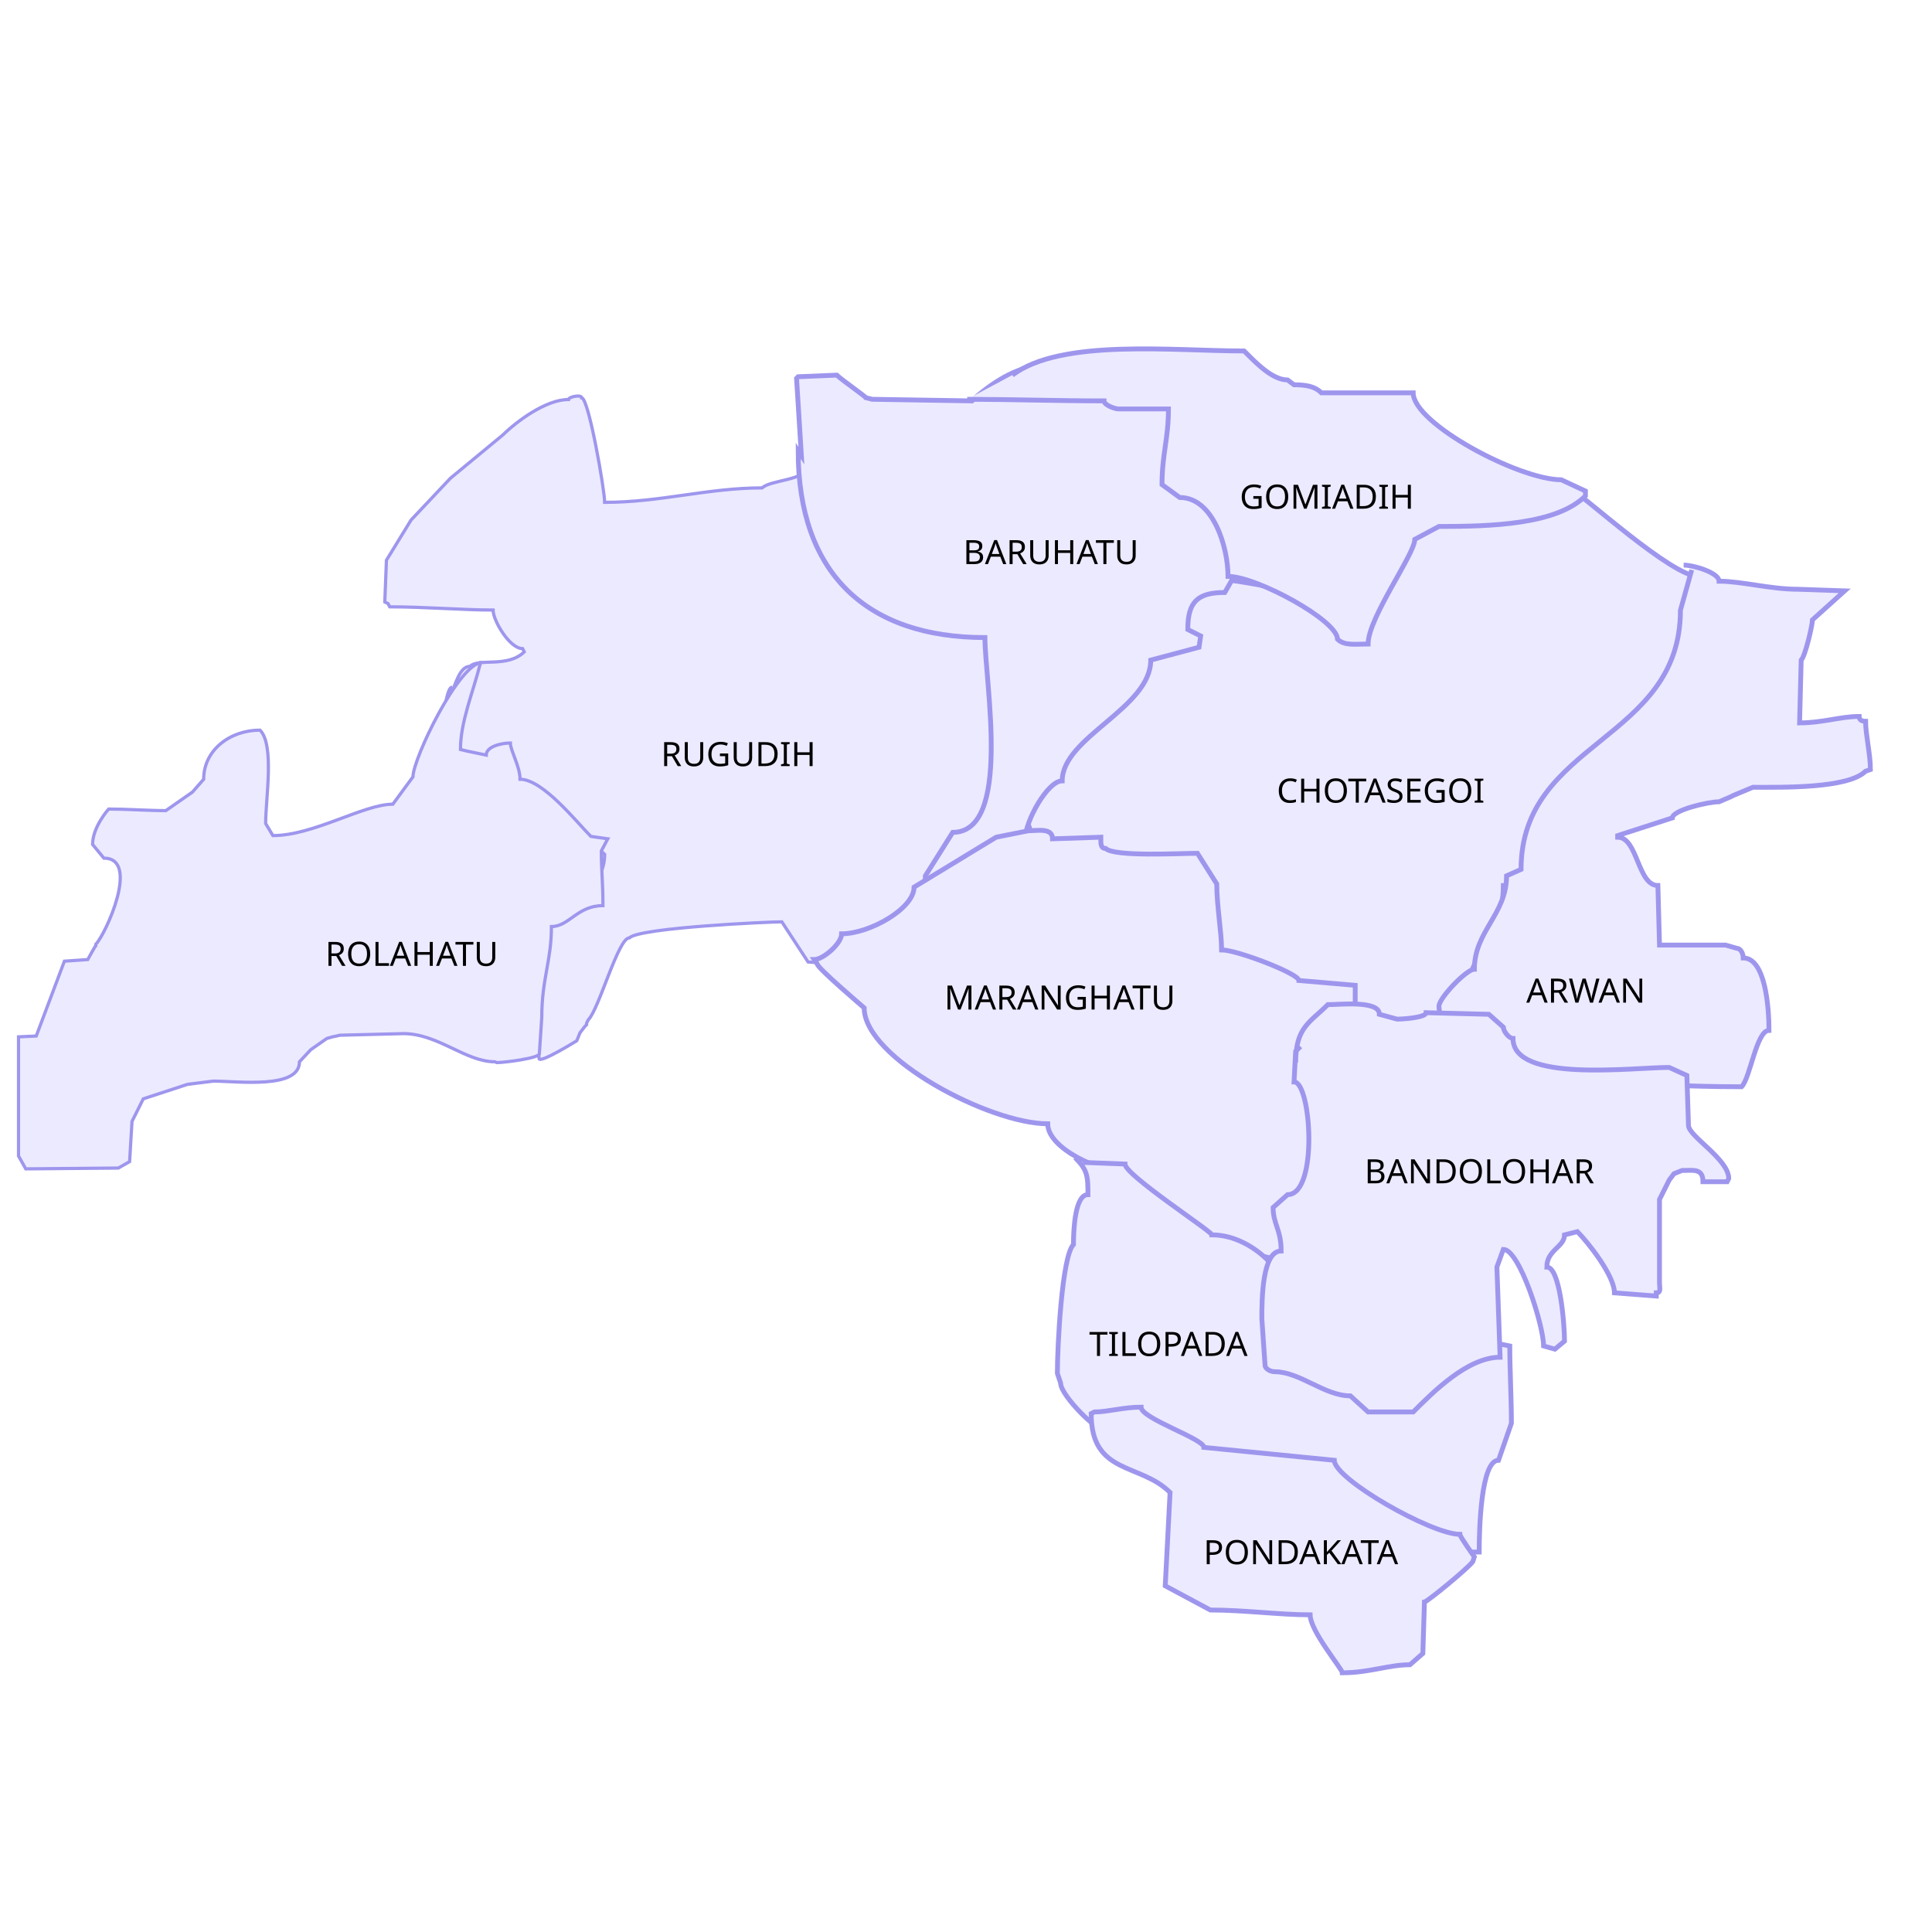
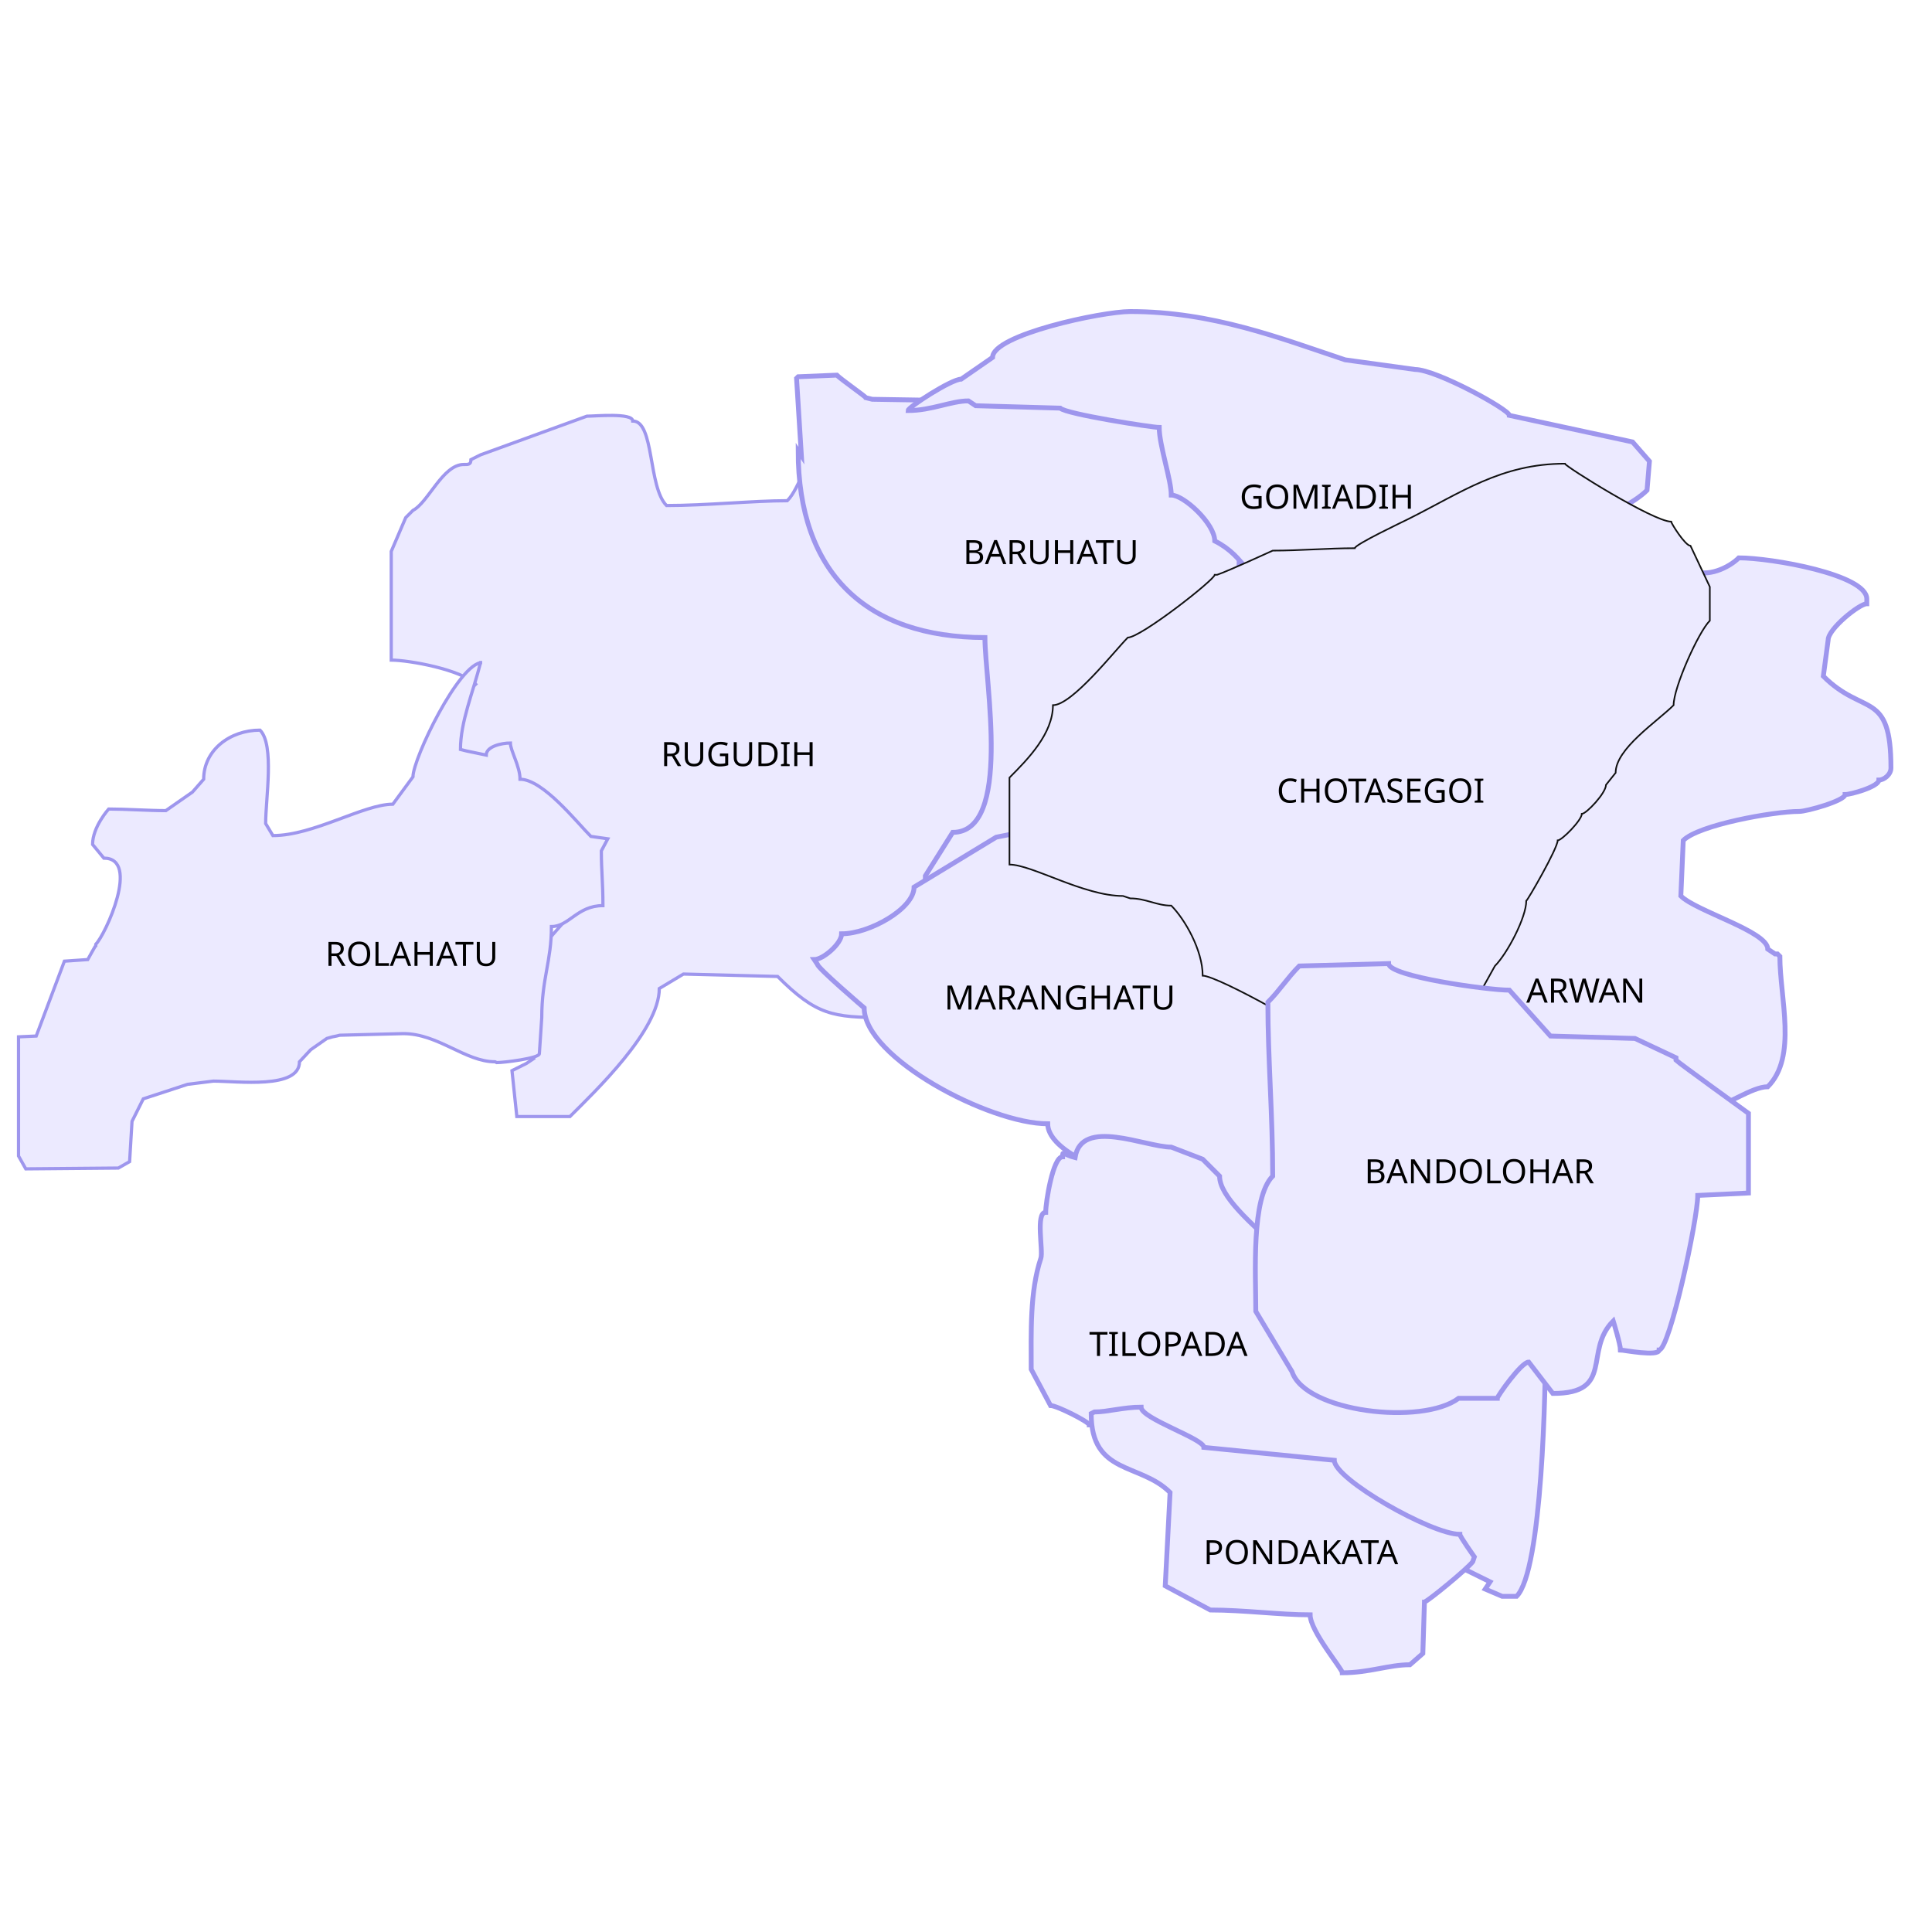
<svg xmlns="http://www.w3.org/2000/svg" width="1200" height="1200" viewBox="0 0 1200 1200">
  <defs>
    <style>
-       .cls-1, .cls-2 {
+       .cls-1, .cls-2, .cls-3 {
        fill: #eceaff;
-         stroke: #9e96ed;
        fill-rule: evenodd;
      }

+       .cls-1, .cls-2 {
+         stroke: #9e96ed;
+       }
+ 
      .cls-1 {
+         stroke-width: 2px;
+       }
+ 
+       .cls-2 {
        stroke-width: 3px;
      }

-       .cls-2 {
-         stroke-width: 2px;
+       .cls-3 {
+         stroke: #111;
+         stroke-width: 1px;
      }

-       .cls-3 {
+       .cls-4 {
        font-size: 58.412px;
      }

-       .cls-10, .cls-11, .cls-12, .cls-3, .cls-4, .cls-5, .cls-6, .cls-7, .cls-8, .cls-9 {
+       .cls-10, .cls-11, .cls-12, .cls-13, .cls-4, .cls-5, .cls-6, .cls-7, .cls-8, .cls-9 {
        font-family: "Microsoft New Tai Lue";
        text-transform: uppercase;
      }

-       .cls-4 {
+       .cls-5 {
        font-size: 50.645px;
      }

-       .cls-5 {
+       .cls-6 {
        font-size: 48.194px;
      }

-       .cls-6 {
+       .cls-7 {
        font-size: 56.755px;
      }

-       .cls-7 {
+       .cls-8 {
        font-size: 51.407px;
      }

-       .cls-8 {
+       .cls-9 {
        font-size: 46.712px;
      }

-       .cls-9 {
+       .cls-10 {
        font-size: 49.777px;
      }

-       .cls-10 {
+       .cls-11 {
        font-size: 48.307px;
      }

-       .cls-11 {
+       .cls-12 {
        font-size: 55.837px;
      }

-       .cls-12 {
+       .cls-13 {
        font-size: 58.194px;
      }
    </style>
  </defs>
-   <path class="cls-1" d="M636.75,506c1.8,7.184,5,11.55,5,20l20,3c0-3.089.627-8,5-8l2,1c0,24.8,45.876,10,61,10,0,15.258,16,23.126,16,42q-9.5,24-19,48c4.928,0,11.094-2,14-2l6-21c1.294,0,30-7.068,30-2l17,16h33c0,6.7,52.184,45,58,45,0-4.037,5-16.205,5-27,6.69,0,15.95-5,20-5,0-33.909,24-42.179,24-76,6.629,0,12,.822,12-6,0-19.07,5.691-23.691,15-33v-1c4.818,0,21-8.557,21-12,0.466,0,4.781-21.781,7-24,9.233,0,56-21.8,56-33q-0.495-14.5-1-29c0-22.479,11-29.92,11-54-16.44,0-72.184-51-75-51-10.816,0-23.688.688-30,7-32.308,0-102,5.173-102,41l-8,16c-36.541,0-61.337-12-98-12l-24,14q-2,10-4,20c-16.537,0-40.3,54-52,54,0,3.852-13.149,25-18,25,0,5.578-5.878,43-7,43l-1,1" />
-   <path class="cls-2" d="M279.764,431.818c3.161-6.193,5.519-17.967,12.229-17.967,5.45-5.339,23.239,1.193,33.63-8.984l-1.019-2c-8.1,0-18.344-17.464-18.344-23.957-18.345,0-42.766-2-64.2-2l-1.019-2-2.038-1q0.51-12.975,1.019-25.952l15.286-24.955,24.459-25.953,32.611-26.951c8.626-8.449,26.678-21.96,40.763-21.96,0-1.687,8.153-3.328,8.153-1,4.344,0,14.267,57.336,14.267,64.882,34.758,0,64-8.984,97.833-8.984,5.1-5,27.516-4.672,27.516-12.976l3.057-1q-1.018-6.987-2.038-13.975v-1h5.1l10.191,14.973c0,6.466-2.524,20.962,6.115,20.962,0,34.025,15.081,64.882,52.992,64.882L580.4,384.9h1.019c0-9.834,15.275-6.987,21.4-6.987l3.057,8.984c8.628,0,17.4,3.992,22.42,3.992,0,17.669-6.114,32.723-6.114,48.911,10.691,0,18.8,38.93,10.19,38.93,0,2.688-5.885,3.992-9.171,3.992q-0.51,8.484-1.019,16.969c-11.409,0-43.821,47.969-43.821,57.9-8.858,0-23.44,15.418-23.44,23.956l-20.381-1-19.363,17.968-13.248-1L485.62,572.562c-7.156,0-88.189,3.531-94.775,9.982-6.884,0-18.794,44.361-25.478,50.907l-1.019,2v1l-1.019,1-3.057,3.992q-1.018,2.5-2.038,4.991S334.8,661.02,334.8,657.407q-1.02-22.457-2.039-44.918c5.323,0,6.115-30.2,6.115-36.933,12.874-12.609,36.687-22.778,36.687-44.918-10.23-10.02-44.84-23.1-44.84-41.924-2.718,0-9.172-1.278-9.172-3.992l-2.038-1c-8.629,0-41.783-4.818-41.783-12.977-5.022-4.92-1.814-43.92,3.058-43.92" />
-   <path class="cls-2" d="M298.5,411.5c-4.614,18.455-12.5,36.609-12.5,54l4,1,12,2.5c0-5.359,9.521-7.5,15-7.5,0,4.671,6,14.5,6,22.5,14.191,0,35.338,26.838,44,35.5l10.5,1.5-4,7.5c0,12.6,1,19.492,1,34-15.98,0-20.99,13-32,13,0,21.571-6,32.241-6,56.5L335,654.5c0,2.786-21.946,5.5-26.5,5.5l-1-.5c-18.475,0-35.369-17.5-57-17.5L211,643l-2,.5-2.5.5-3.5,1-10,7-7,7.5c0,17.205-38.36,12-53.5,12l-16,2-27.5,9-7,14-1.5,25-7,4L16,726l-4.5-8V644l11-.5L40,597l14.5-1,2.5-4.5,2-3.5,0.5-.5v-1c6.043-6.043,27.835-53.5,5-53.5l-7-8.5c0-10.951,10-22,10-22,10.552,0,25.081,1,35.5,1L119.5,492l7-8c0-18.148,16.392-30.5,35-30.5,9.1,9.1,3.5,42.494,3.5,58l4.5,7.5c25.255,0,56.377-19.5,74.5-19.5l12.5-17c0-11.21,28.716-71,43-71h-1Z" />
-   <path class="cls-1" d="M497.75,283q-1.5-24-3-48l1-1,24-1c2.668,2.668,18,13.358,18,14l4,1,62,1c7.4-7.4,25.98-21,39-21l1,1c0,4.471,4,12.99,4,15l2,1c21.072,0,25.083-10,44-10,0,4.031,1.5,9,5,9l2,1c5.126,0,35,1.574,35,5l4,1c0,18.08-5,27.477-5,43,10.037,0,30.306,36,34,36,0,5.241,2.107,24,0,24l-8,14c-17.208,0-23,6.083-23,23l8,4q-0.5,3.5-1,7l-30,8c0,29.849-55,47.845-55,75-9.129,0-23,25.195-23,36l-14,16-22-1c0,10.334-17.28,15-26,15v-7l17-27c37.056,0,20-93.416,20-121-73.669,0-116-40.113-116-116Z" />
-   <path class="cls-1" d="M628.75,233c30.5-22.873,99.678-15,144-15,7.047,7.047,17.387,18,27,18l4,3c7.253,0,12.858.858,17,5h57c0,19.128,65.782,54,92,54l15,7v3c-17.866,17.866-58.8,19-91,19l-15,8c0,9.187-29,48.684-29,65-7.6,0-14.731,1.269-19-3,0-11.678-50.328-39-68-39,0-18.167-9.164-49-30-49l-11-8c0-18.927,4-28.46,4-47h-31c-2.3,0-9-2.4-9-5-27.854,0-60.346-1-85-1" />
-   <path class="cls-1" d="M1045.75,351c6.42,0,22,4.829,22,10,14.1,0,31.63,5,49,5l29,1q-10.005,9-20,18c0,3.174-4.42,22.421-7,25q-0.495,19.5-1,39c14.35,0,25.34-4,37-4,0,2.321,1.86,3,4,3,0,8.318,3,20.447,3,30l-3,1c-10.85,10.845-51.71,10-70,10l-12,5c-0.67.333-1.33,0.667-2,1-2.33,1-4.67,2-7,3-7.06,0-29,5.271-29,10l-34,11v1c12.49,0,12.36,30,25,30q0.495,18.5,1,37h41c2.33,0.667,4.67,1.333,7,2,2.35,0,4,3.2,4,6,13.76,0,16,30.626,16,45-7.77,0-11.65,29.65-17,35-34.72,0-62.44-2-95-2,0,4.2-23.606,13-32,13l-12-21c-7.456,0-29-17.253-29-25l-1-1-1-1c-7.781,0-18-2.875-18-13,0-5.087,17.148-23,22-23,0-23.654,20-34,20-58l9-4c0-79.956,99-79.553,99-161q3.495-12.5,7-25" />
-   <path class="cls-1" d="M505.75,596c5.476,0,17-9.92,17-16,17.245,0,45-15.592,45-29l51-31,20-4c5.482,0,15-2.045,15,5l30-1c0,3.351-.38,7,3,7,5.3,5.3,46.948,3,57,3l12,19c0,13.778,3,29.967,3,41,9.535,0,48,14.753,48,19l35,3v14q-0.5,1.5-1,3c-16.065,0-21,11.671-21,28q-0.5,2.5-1,5c8.936,0,55,12.29,55,14h2l-9,27v31l9,22c0,11.2,2.828,28.172-4,35l-61,2-4-9c-20.538,0-85-21.676-85-37l-3-1c0-3.419-20-18-20-18-15.3,0-48-14.526-48-30-36.168,0-114-40.96-114-72,0,0-29-24.788-29-27Z" />
-   <path class="cls-1" d="M667.75,719c7.7,7.7,8,11.414,8,23-8.014,0-9,21.436-9,31-7.215,7.215-10,63.54-10,80q1,3,2,6c0,8.078,25,32.141,25,27l3-7,12-1c0,7.566,16.721,14,24,14,0,15.391,73,11.05,73,21,11.025,0,13.716-4,26-4,0,12.916,56,43.7,56,45,2.85,0,20,6.785,20,10h21c0-14.975,1.162-57,12-57q4-11.5,8-23c0-15.693-1-33.872-1-48l-5-1c-17.248,0-54,8.282-54,28l-7,6c-33.84,0-46-20-79-20,0-22.64-5-41.685-5-66-8.492-8.492-21.127-16-35-16,0-2.1-54-37.2-54-44l-26-1" />
-   <path class="cls-1" d="M914.75,970c-3.323,4.431-28.388,25-30,25q-0.5,16-1,32-4,3.495-8,7c-13.266,0-25.267,5-42,5,0-2.36-20-25.85-20-36-18.625,0-41.276-3-62-3l-28-15q1.5-29,3-58c-18.579-18.579-49-10.82-49-49l2-1c8.112,0,18.2-3,29-3,0,7.086,39,19.622,39,25l81,8c0,11.711,60.3,46,78,46,0,1.346,9,14,9,14Q915.251,968.5,914.75,970Z" />
-   <path class="cls-1" d="M804.75,660c0-22.043,8.914-24.914,20-36,7.654,0,32-2.784,32,6l11,3c3.591,0,18-.953,18-4l39,1,9,8c0,2.415,3.475,7,6,7,0,27.659,73.92,18,97,18q5.505,2.5,11,5,0.495,15.5,1,31c0,6.707,25,20.957,25,33-0.33.667-.67,1.333-1,2h-15c0-8.479-6.01-7-13-7l-5,2-3,4-6,12v52c0,2.773,1.16,6-2,6v2l-26-2c0-10.714-16.552-31.552-23-38l-8,2c0,7.532-11,9.351-11,20,8.3,0,11,36.22,11,46l-6,5-7-2c0-12.747-15-60-25-60l-4,11q1,28,2,56c-20.16,0-41.6,21.6-54,34h-28l-11-10c-16.067,0-31.437-15-47-15-2.6,0-6-1.8-6-4q-1-14.5-2-29c0-12.364.258-42,12-42,0-13.275-5-16.674-5-27l9-8c19.232,0,14.659-70,4-70q0.5-9.5,1-19l3-3" />
-   <text id="BANDOLOHAR" class="cls-3" transform="translate(847.5 734.974) scale(0.357)">BANDOLOHAR</text>
-   <text id="BARUHATU" class="cls-4" transform="translate(598.23 350.366) scale(0.411)">BARUHATU</text>
-   <text id="GOMIADIH" class="cls-5" transform="translate(770 315.972) scale(0.432)">GOMIADIH</text>
-   <text id="CHOTASEGOI_" data-name="CHOTASEGOI " class="cls-6" transform="translate(793 498.524) scale(0.367)">CHOTASEGOI</text>
-   <text id="PONDAKATA" class="cls-7" transform="translate(747.5 971.544) scale(0.405)">PONDAKATA</text>
-   <text id="TILOPADA" class="cls-8" transform="translate(676.5 842.197) scale(0.446)">TILOPADA</text>
-   <text id="ARWAN_" data-name="ARWAN " class="cls-9" transform="translate(948 622.745) scale(0.419)">ARWAN</text>
-   <text id="ROLAHATU" class="cls-10" transform="translate(202 599.918) scale(0.431)">ROLAHATU</text>
-   <text id="RUGUDIH_" data-name="RUGUDIH " class="cls-11" transform="translate(410.5 475.843) scale(0.373)">RUGUDIH</text>
-   <text id="MARANGHATU_" data-name="MARANGHATU " class="cls-12" transform="translate(586.5 627.043) scale(0.358)">MARANGHATU</text>
+   <path id="RUGUDIH" class="cls-1" d="M331.5,657.5c-8.177-16.355-4.5-39.916-4.5-58.5,3.627,0,10.5-8.516,10.5-13.5H339c0.286-.286,21-24,21-24,0-13.665-18-19.461-18-43.5-24.482,0-48.881-2.381-64.5-18-5.654-16.963-4.5-34.438-4.5-54,2.644-2.644,4.5-4.281,4.5-7.5,5.242-5.242,11.68-7.18,18-13.5-9.2-9.2-41.634-15-52.5-15V342.5l9-21,4.5-4.5c9.332-4.666,18.5-28.5,31.5-28.5,2.8,0,4.5.174,4.5-3l6-3,66-24c5.119,0,28.5-2.247,28.5,3,13.493,0,9.466,40.966,21,52.5,24.563,0,53.845-3,75-3,8.247-8.247,10.165-27,24-27l21-1.5,3,3c0,12.637,3.906,33.906,12,42,0,41.022,30.151,57,72,57,6.831,6.831,18.746,22.5,30,22.5v60c11.131,11.131,9,35.546,9,52.5-10.225,10.225-33,20.411-33,34.5-18.781,0-52.5,46-52.5,60L549,632c-31.7,0-41.979-1.479-66-25.5L424.5,605l-15,9c0,25.963-39.959,63.959-55.5,79.5H321L318,665l9-4.5Z" />
+   <path id="ROLAHATU" class="cls-1" d="M298.5,411.5c-4.614,18.455-12.5,36.609-12.5,54l4,1,12,2.5c0-5.359,9.521-7.5,15-7.5,0,4.671,6,14.5,6,22.5,14.191,0,35.338,26.838,44,35.5l10.5,1.5-4,7.5c0,12.6,1,19.492,1,34-15.98,0-20.99,13-32,13,0,21.571-6,32.241-6,56.5L335,654.5c0,2.786-21.946,5.5-26.5,5.5l-1-.5c-18.475,0-35.369-17.5-57-17.5L211,643l-2,.5-2.5.5-3.5,1-10,7-7,7.5c0,17.205-38.36,12-53.5,12l-16,2-27.5,9-7,14q-0.75,12.5-1.5,25l-7,4L16,726l-4.5-8V644l11-.5L40,597l14.5-1,2.5-4.5,2-3.5,0.5-.5v-1c6.043-6.043,27.835-53.5,5-53.5l-7-8.5c0-10.951,10-22,10-22,10.552,0,25.081,1,35.5,1L119.5,492l7-8c0-18.148,16.392-30.5,35-30.5,9.1,9.1,3.5,42.494,3.5,58l4.5,7.5c25.255,0,56.377-19.5,74.5-19.5l12.5-17c0-11.21,28.716-71,43-71h-1Z" />
+   <path id="BARUHATU" class="cls-2" d="M497.75,283q-1.5-24-3-48l1-1,24-1c2.668,2.668,18,13.358,18,14l4,1,62,1c7.4-7.4,25.98-21,39-21l1,1c0,4.471,4,12.99,4,15l2,1c21.072,0,25.083-10,44-10,0,4.031,1.5,9,5,9l2,1c5.126,0,35,1.574,35,5l4,1c0,18.08-5,27.477-5,43,10.037,0,30.306,36,34,36,0,5.241,2.106,24,0,24l-8,14c-17.208,0-23,6.083-23,23l8,4q-0.5,3.5-1,7l-30,8c0,29.849-55,47.845-55,75-9.129,0-23,25.195-23,36l-14,16-22-1c0,10.334-17.28,15-26,15v-7l17-27c37.056,0,20-93.416,20-121-73.669,0-116-40.113-116-116Z" />
+   <path id="GOMIADIH" class="cls-2" d="M606,252l52.5,1.5c3.751,3.751,57.339,12,61.5,12,0,10.947,7.5,32.668,7.5,42,7.8,0,27,17.722,27,28.5,18.9,9.451,23.088,26.088,37.5,40.5l16.5,7.5c14.842,11.131,25.425,30,43.5,30,1.7,0,51-52.957,51-58.5,5.2,0,18.16-10.66,24-16.5,26.064,0,80.08-18.585,96-34.5l1.5-18-10.5-12L937.5,258c0-3.607-45.555-28.5-58.5-28.5l-43.5-6c-40.126-13.375-82.423-30-133.5-30-17.654,0-85.5,14.5-85.5,28.5L597,235.5c-6.075,0-33,17.48-33,19.5,14.711,0,26.7-6,37.5-6Z" />
+   <path id="ARWAN" class="cls-2" d="M1062,688.5c-32.92-8.23-139.5-2.9-139.5-43.5-8.86,0-16.5-43.2-16.5-52.5,4.687-9.374,14.781-13.281,22.5-21l4.5-9,1.5-43.5c6.855,0,36-31.327,36-43.5,1.6,0,13.5-13.263,13.5-18,14.114,0,34.5-50.039,34.5-64.5,3.29,0,31.78-34.273,32.25-39,9.39,5.122,23.12-1.375,29.25-7.5,20.29,0,79.5,10.376,79.5,25.5v3c-4.54,0-24,15.593-24,22.5l-3,22.5c25.02,25.023,42,8.223,42,57,0,4.139-4.34,7.5-7.5,7.5,0,4.127-17.51,9-21,9,0,3.823-23.81,10.5-28.5,10.5-16.27,0-62.39,8.395-72,18l-1.5,34.5c9.48,9.478,54,22.081,54,33l4.5,3h1.5l1.5,1.5c0,25.95,11.03,62.467-7.5,81-9.94,0-25.69,12-33,12Z" />
+   <path id="MARANGHATU" class="cls-2" d="M505.75,596c5.476,0,17-9.92,17-16,17.245,0,45-15.592,45-29l51-31,20-4c5.482,0,15-2.045,15,5l30-1c0,3.351-.38,7,3,7,5.3,5.3,46.948,3,57,3l12,19c0,13.778,3,29.967,3,41,9.535,0,48,14.753,48,19l35,3v14q-0.5,1.5-1,3c-16.065,0-21,11.671-21,28q-0.5,2.5-1,5c8.936,0,55,12.29,55,14h2l-9,27v31l9,22c0,11.2,2.828,28.172-4,35l-61,2-4-9c-20.538,0-85-21.676-85-37l-3-1c0-3.419-20-18-20-18-15.3,0-48-14.526-48-30-36.168,0-114-40.961-114-72,0,0-29-24.788-29-27Z" />
+   <path id="TILOPADA" class="cls-2" d="M925.5,982.5c-24.089-12.045-62.053-29.053-82.5-49.5l-43.5-15L774,915c-12.239-4.08-26.066-13.5-39-13.5l-9-4.5c-9.058,0-33.7-12-49.5-12,0-1.826-20.185-12-24-12l-12-22.5c0-22.911-.934-48.2,6-69,1.544-4.633-3.432-28.5,3-28.5,0-6.225,4.481-34.5,10.5-34.5,0-4.168.23-1.441,7.75,0.5,3.923-25.107,43.731-6.5,59.75-6.5L747,720l10.5,10.5c0,24.883,76.5,66.785,76.5,96H945c2.451,2.451,14.121,6,15,6,0,28.706-1.969,142.969-18,159h-9L922.5,987Z" />
+   <path id="PONDAKATA" class="cls-2" d="M914.75,970c-3.323,4.431-28.388,25-30,25q-0.5,16-1,32-4,3.495-8,7c-13.266,0-25.267,5-42,5,0-2.36-20-25.85-20-36-18.625,0-41.276-3-62-3l-28-15q1.5-29,3-58c-18.579-18.579-49-10.82-49-49l2-1c8.112,0,18.2-3,29-3,0,7.086,39,19.622,39,25l81,8c0,11.711,60.3,46,78,46,0,1.346,9,14,9,14Q915.251,968.5,914.75,970Z" />
+   <path id="CHOTASEGOI" class="cls-3" d="M697.5,556.5c-24.426,0-56.48-19.5-70.5-19.5V483c11.6-11.6,27-27.375,27-45,11.93,0,38.33-33.83,46.5-42,8.1,0,54-36.019,54-39H756c6.422-2.141,34.5-15,34.5-15,16.793,0,34.237-1.5,51-1.5,0-2.294,30.077-16.539,33-18C907.546,305.977,932.46,288,972,288c0,1.538,54.98,36,66,36,0,1.04,8.74,15,12,15l12,25.5v21c-7.12,7.122-22.5,41.52-22.5,52.5-10.25,10.252-36,26.968-36,42l-6,7.5c0,5.049-12.2,18-15,18,0,3.906-12.409,16.5-15,16.5,0,4.936-18.816,37.5-19.5,37.5,0,10.365-11.867,32.867-19.5,40.5L921,613.5c0,29.968-69.66,36-96,36,0-5.363-68.786-43.5-78-43.5,0-15.848-11.143-35.143-19.5-43.5-9.186,0-15.579-4.5-25.5-4.5Z" />
+   <path id="BANDOLOHAR" class="cls-2" d="M906,868.5c-22.715,17.036-95.145,8.564-103.5-16.5L780,814.5c0-23.364-2.975-70.525,10.5-84,0-38.214-3-72.566-3-108,7.278-7.278,12.257-15.257,19.5-22.5l55.5-1.5c0,8,61.735,16.5,75,16.5L963,643.5l52.5,1.5,25.5,12v1.5c1.72,1.724,45,33,45,33V741l-31.5,1.5c0,14.783-17.5,96-24,96,0,4.321-22.46,0-24,0,0-3.4-4.5-18-4.5-18-18.577,18.577,1.1,45-37.5,45l-15-19.5c-4.574,0-19.5,21.276-19.5,22.5H906Z" />
+   <text id="BANDOLOHAR-2" data-name="BANDOLOHAR" class="cls-4" transform="translate(847.5 734.974) scale(0.357)">BANDOLOHAR</text>
+   <text id="BARUHATU-2" data-name="BARUHATU" class="cls-5" transform="translate(598.23 350.366) scale(0.411)">BARUHATU</text>
+   <text id="GOMIADIH-2" data-name="GOMIADIH" class="cls-6" transform="translate(770 315.972) scale(0.432)">GOMIADIH</text>
+   <text id="CHOTASEGOI_" data-name="CHOTASEGOI " class="cls-7" transform="translate(793 498.524) scale(0.367)">CHOTASEGOI</text>
+   <text id="PONDAKATA-2" data-name="PONDAKATA" class="cls-8" transform="translate(747.5 971.544) scale(0.405)">PONDAKATA</text>
+   <text id="TILOPADA-2" data-name="TILOPADA" class="cls-9" transform="translate(676.5 842.197) scale(0.446)">TILOPADA</text>
+   <text id="ARWAN_" data-name="ARWAN " class="cls-10" transform="translate(948 622.745) scale(0.419)">ARWAN</text>
+   <text id="ROLAHATU-2" data-name="ROLAHATU" class="cls-11" transform="translate(202 599.918) scale(0.431)">ROLAHATU</text>
+   <text id="RUGUDIH_" data-name="RUGUDIH " class="cls-12" transform="translate(410.5 475.843) scale(0.373)">RUGUDIH</text>
+   <text id="MARANGHATU_" data-name="MARANGHATU " class="cls-13" transform="translate(586.5 627.043) scale(0.358)">MARANGHATU</text>
</svg>
